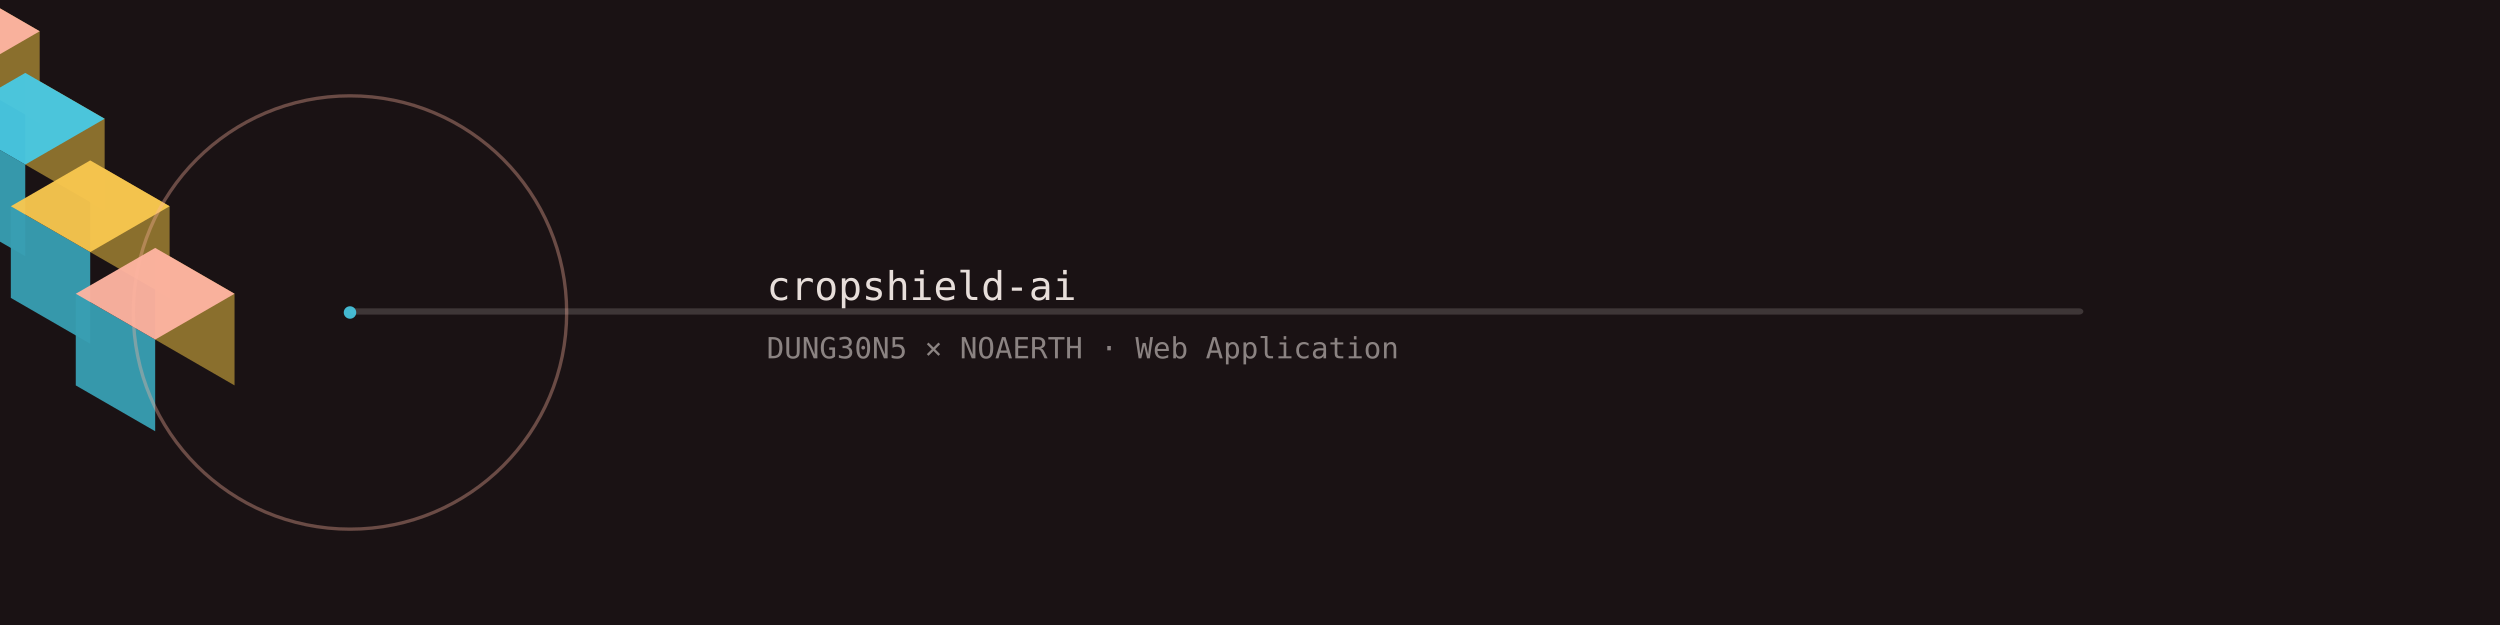
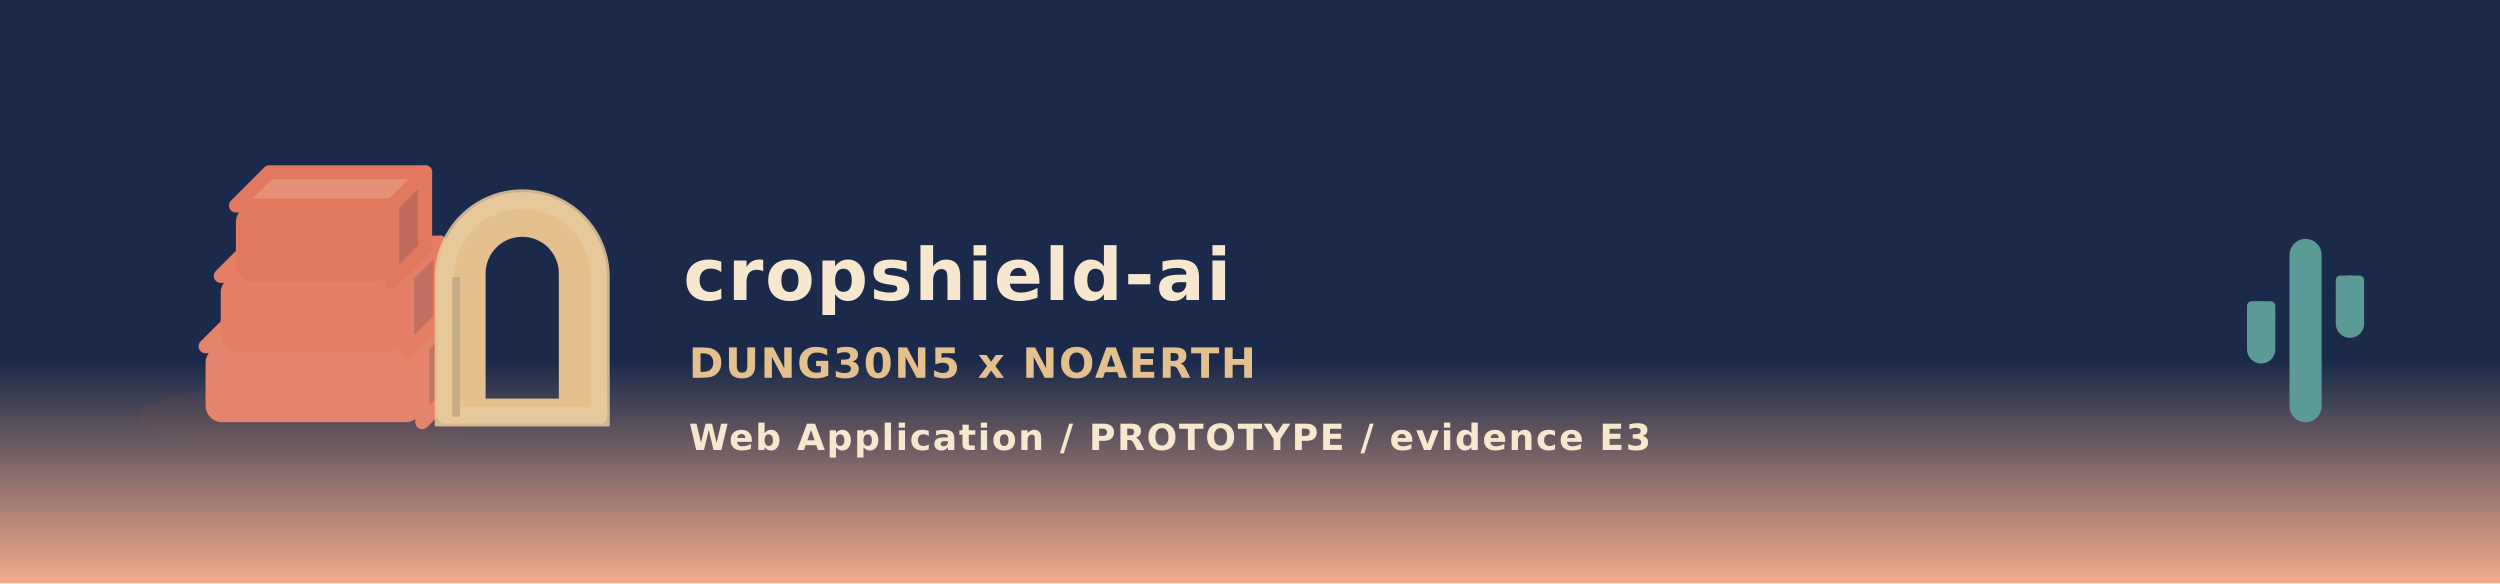
- <svg xmlns="http://www.w3.org/2000/svg" viewBox="0 0 1200 300" width="1200" height="300" role="img" aria-label="cropshield-ai identity object">
-   <rect width="1200" height="300" fill="#1a1214" />
-   <defs>
-     <linearGradient id="gft" x1="0" y1="0" x2="1" y2="1">
-       <stop offset="0%" stop-color="#ffb4a2" />
-       <stop offset="100%" stop-color="#48cae4" />
-     </linearGradient>
-   </defs>
-   <rect x="168.00" y="148.00" width="832.00" height="3.00" rx="2.00" fill="rgba(253,244,240,0.160)" opacity="1.00" />
-   <polygon points="-19.05,37.00 19.05,59.00 19.05,15.00 -19.05,-7.00" fill="#90732e" opacity="0.95" />
-   <polygon points="-57.16,59.00 -19.05,81.00 -19.05,37.00 -57.16,15.00" fill="#389eb2" opacity="0.95" />
-   <polygon points="-19.05,-7.00 19.05,15.00 -19.05,37.00 -57.16,15.00" fill="#ffb4a2" opacity="0.95" />
-   <polygon points="12.12,79.00 50.23,101.00 50.23,57.00 12.12,35.00" fill="#90732e" opacity="0.95" />
-   <polygon points="-25.98,101.00 12.12,123.00 12.12,79.00 -25.98,57.00" fill="#389eb2" opacity="0.95" />
-   <polygon points="12.12,35.00 50.23,57.00 12.12,79.00 -25.98,57.00" fill="#48cae4" opacity="0.95" />
-   <polygon points="43.30,121.00 81.41,143.00 81.41,99.00 43.30,77.00" fill="#90732e" opacity="0.95" />
-   <polygon points="5.20,143.00 43.30,165.00 43.30,121.00 5.20,99.00" fill="#389eb2" opacity="0.95" />
-   <polygon points="43.30,77.00 81.41,99.00 43.30,121.00 5.20,99.00" fill="#f9c74f" opacity="0.95" />
-   <polygon points="74.48,163.00 112.58,185.00 112.58,141.00 74.48,119.00" fill="#90732e" opacity="0.95" />
-   <polygon points="36.37,185.00 74.48,207.00 74.48,163.00 36.37,141.00" fill="#389eb2" opacity="0.95" />
-   <polygon points="74.48,119.00 112.58,141.00 74.48,163.00 36.37,141.00" fill="#ffb4a2" opacity="0.95" />
+ <svg xmlns="http://www.w3.org/2000/svg" width="900" height="210" viewBox="0 0 900 210" role="img" aria-label="cropshield-ai - identity object">
+   <linearGradient id="skyf" x1="0" y1="0" x2="0" y2="1">
+     <stop offset="0" stop-color="#1b2a4a" />
+     <stop offset="0.62" stop-color="#1b2a4a" />
+     <stop offset="1" stop-color="#f3ad8a" />
+   </linearGradient>
+   <rect width="900" height="210" fill="url(#skyf)" />
+   <rect x="0" y="352" width="900" height="-142" fill="#e3c08d" />
+   <rect x="0" y="352" width="900" height="3" fill="#e6c596" />
+   <ellipse cx="112" cy="150" rx="62" ry="12" fill="rgba(138,90,68,0.11)" />
  <g>
-     <circle cx="168.00" cy="150.00" r="104.00" fill="none" stroke="rgba(255,180,162,0.350)" stroke-width="1.60" opacity="1.00" />
-     <animate attributeName="opacity" values="0.25;1.0;0.25" dur="16.3s" begin="0s" repeatCount="indefinite" />
+     <path d="M74,124.67 L152,124.67 L164,112.67 L86,112.67 Z" fill="#e99a82" stroke="#e5846c" stroke-width="5" stroke-linejoin="round" />
+     <path d="M152,124.67 L164,112.67 L164,140 L152,152 Z" fill="#c37566" stroke="#e5846c" stroke-width="5" stroke-linejoin="round" />
+     <rect x="74" y="124.67" width="78" height="27.33" rx="6" fill="#e5846c" />
+     <path d="M79.46,99.33 L146.54,99.33 L158.54,87.33 L91.46,87.33 Z" fill="#e8957d" stroke="#e47e66" stroke-width="5" stroke-linejoin="round" />
+     <path d="M146.54,99.33 L158.54,87.33 L158.54,114.67 L146.54,126.67 Z" fill="#c27061" stroke="#e47e66" stroke-width="5" stroke-linejoin="round" />
+     <rect x="79.46" y="99.33" width="67.08" height="27.33" rx="6" fill="#e47e66" />
+     <path d="M84.92,74 L141.08,74 L153.08,62 L96.92,62 Z" fill="#e79079" stroke="#e37861" stroke-width="5" stroke-linejoin="round" />
+     <path d="M141.08,74 L153.08,62 L153.08,89.33 L141.08,101.33 Z" fill="#c16b5d" stroke="#e37861" stroke-width="5" stroke-linejoin="round" />
+     <rect x="84.92" y="74" width="56.16" height="27.33" rx="6" fill="#e37861" />
+     <animate attributeName="opacity" values="0.72;1;0.72" dur="6s" begin="0s" repeatCount="indefinite" />
  </g>
-   <circle cx="168" cy="150" r="3" fill="rgba(72,202,228,0.900)">
-     <animate attributeName="opacity" values="0.35;0.95;0.35" dur="16.3s" begin="0s" repeatCount="indefinite" />
-   </circle>
-   <text x="368" y="144" font-family="ui-monospace,Menlo,monospace" font-size="19" fill="rgba(253,244,240,0.900)">cropshield-ai</text>
-   <text x="368" y="172" font-family="ui-monospace,Menlo,monospace" font-size="14" fill="rgba(253,244,240,0.500)">DUNG30N5 × NOAERTH · Web Application</text>
+   <path d="M160,150 L160,99.68 A28,28 0 0 1 216,99.68 L216,150 Z M172.32,146 L172.32,98.43 A15.68,15.68 0 0 1 203.68,98.43 L203.68,146 Z" fill="#e3c08d" fill-rule="evenodd" stroke="#e3c08d" stroke-width="5" stroke-linejoin="round" />
+   <path d="M160,150 L160,99.68 A28,28 0 0 1 216,99.68 L216,150 Z" fill="none" stroke="#e8c99d" stroke-width="7" stroke-linecap="round" opacity="0.85" />
+   <rect x="162.8" y="99.68" width="2.8" height="50.32" fill="#c7ab84" />
+   <text x="246" y="108" font-family="Verdana,DejaVu Sans,sans-serif" font-size="26" font-weight="700" letter-spacing="0.6" fill="#f6e7ce" text-anchor="start">cropshield-ai</text>
+   <text x="248" y="136" font-family="Verdana,DejaVu Sans,sans-serif" font-size="15" font-weight="700" letter-spacing="0.6" fill="#e3c08d" text-anchor="start">DUNG30N5 x NOAERTH</text>
+   <text x="248" y="162" font-family="Verdana,DejaVu Sans,sans-serif" font-size="13" font-weight="700" letter-spacing="0.6" fill="#f6e7ce" text-anchor="start">Web Application  /  PROTOTYPE  /  evidence E3</text>
+   <rect x="824.22" y="86" width="11.56" height="66" rx="5.78" fill="#5b9a97" />
+   <rect x="808.92" y="108.44" width="10.2" height="22.44" rx="5.1" fill="#5b9a97" />
+   <rect x="808.92" y="108.44" width="10.2" height="6.6" rx="1.7" fill="#5b9a97" />
+   <rect x="840.88" y="99.2" width="10.2" height="22.44" rx="5.1" fill="#5b9a97" />
+   <rect x="840.88" y="99.2" width="10.2" height="6.6" rx="1.7" fill="#5b9a97" />
</svg>
